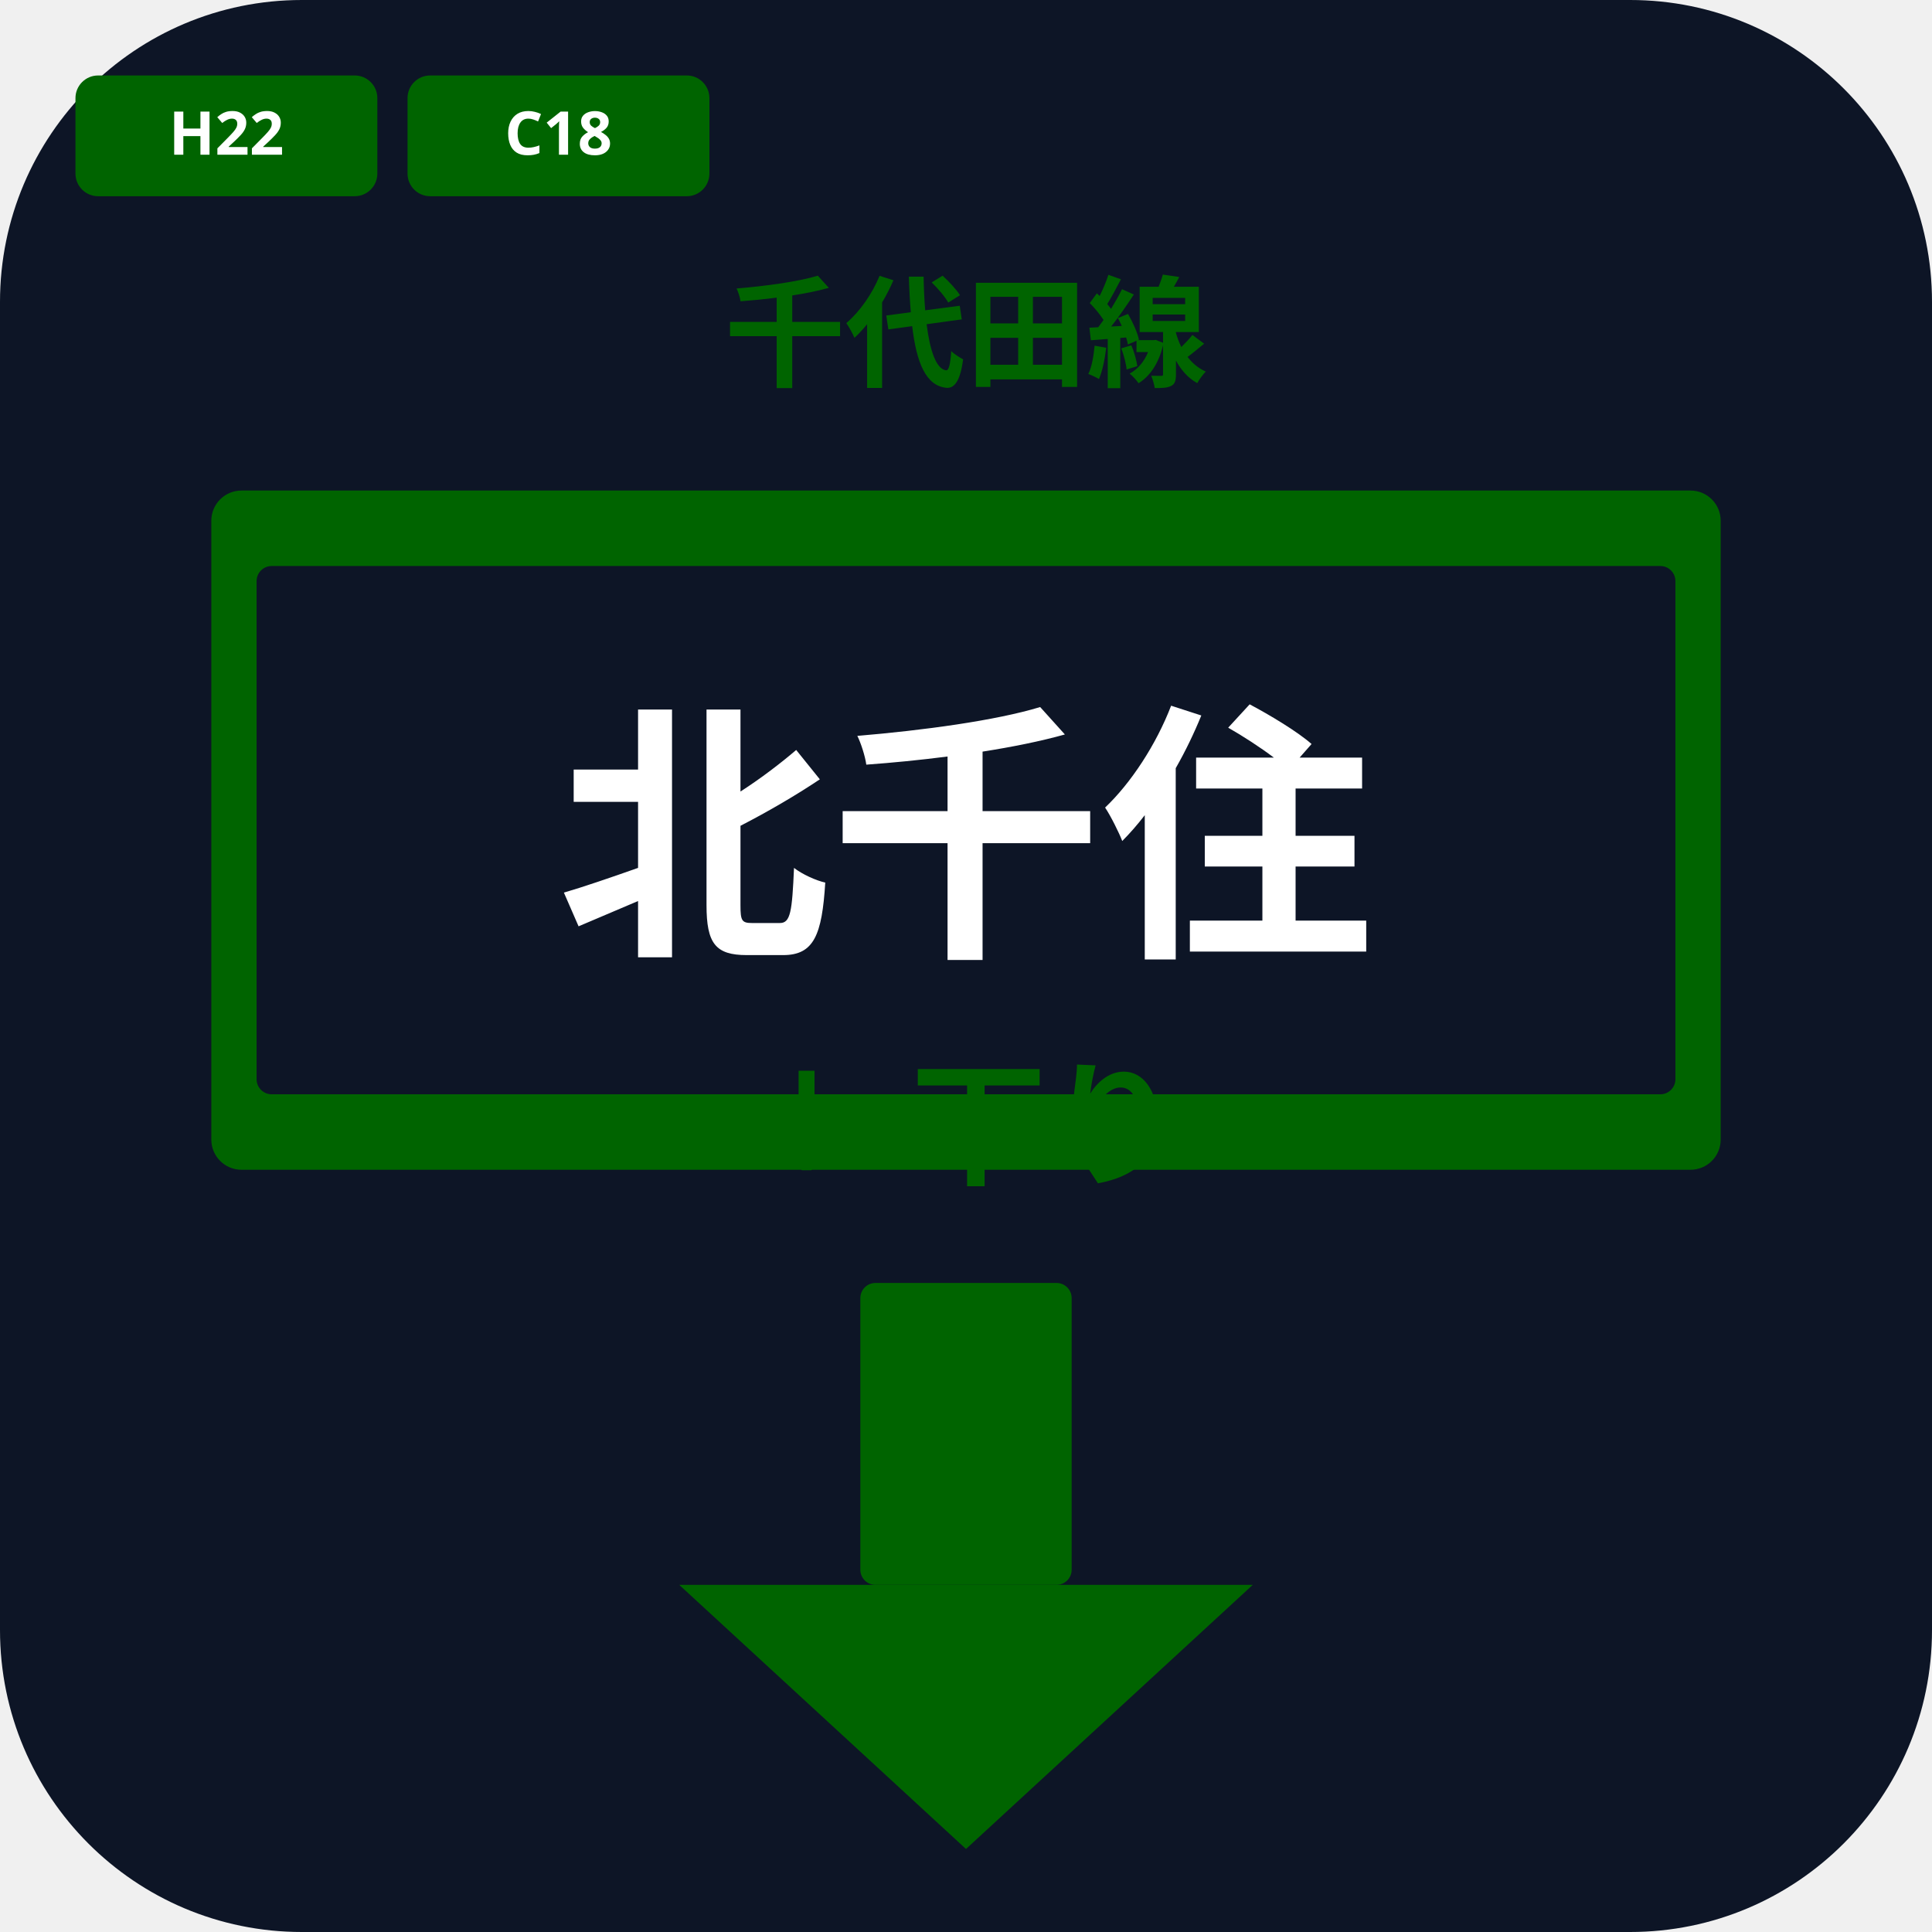
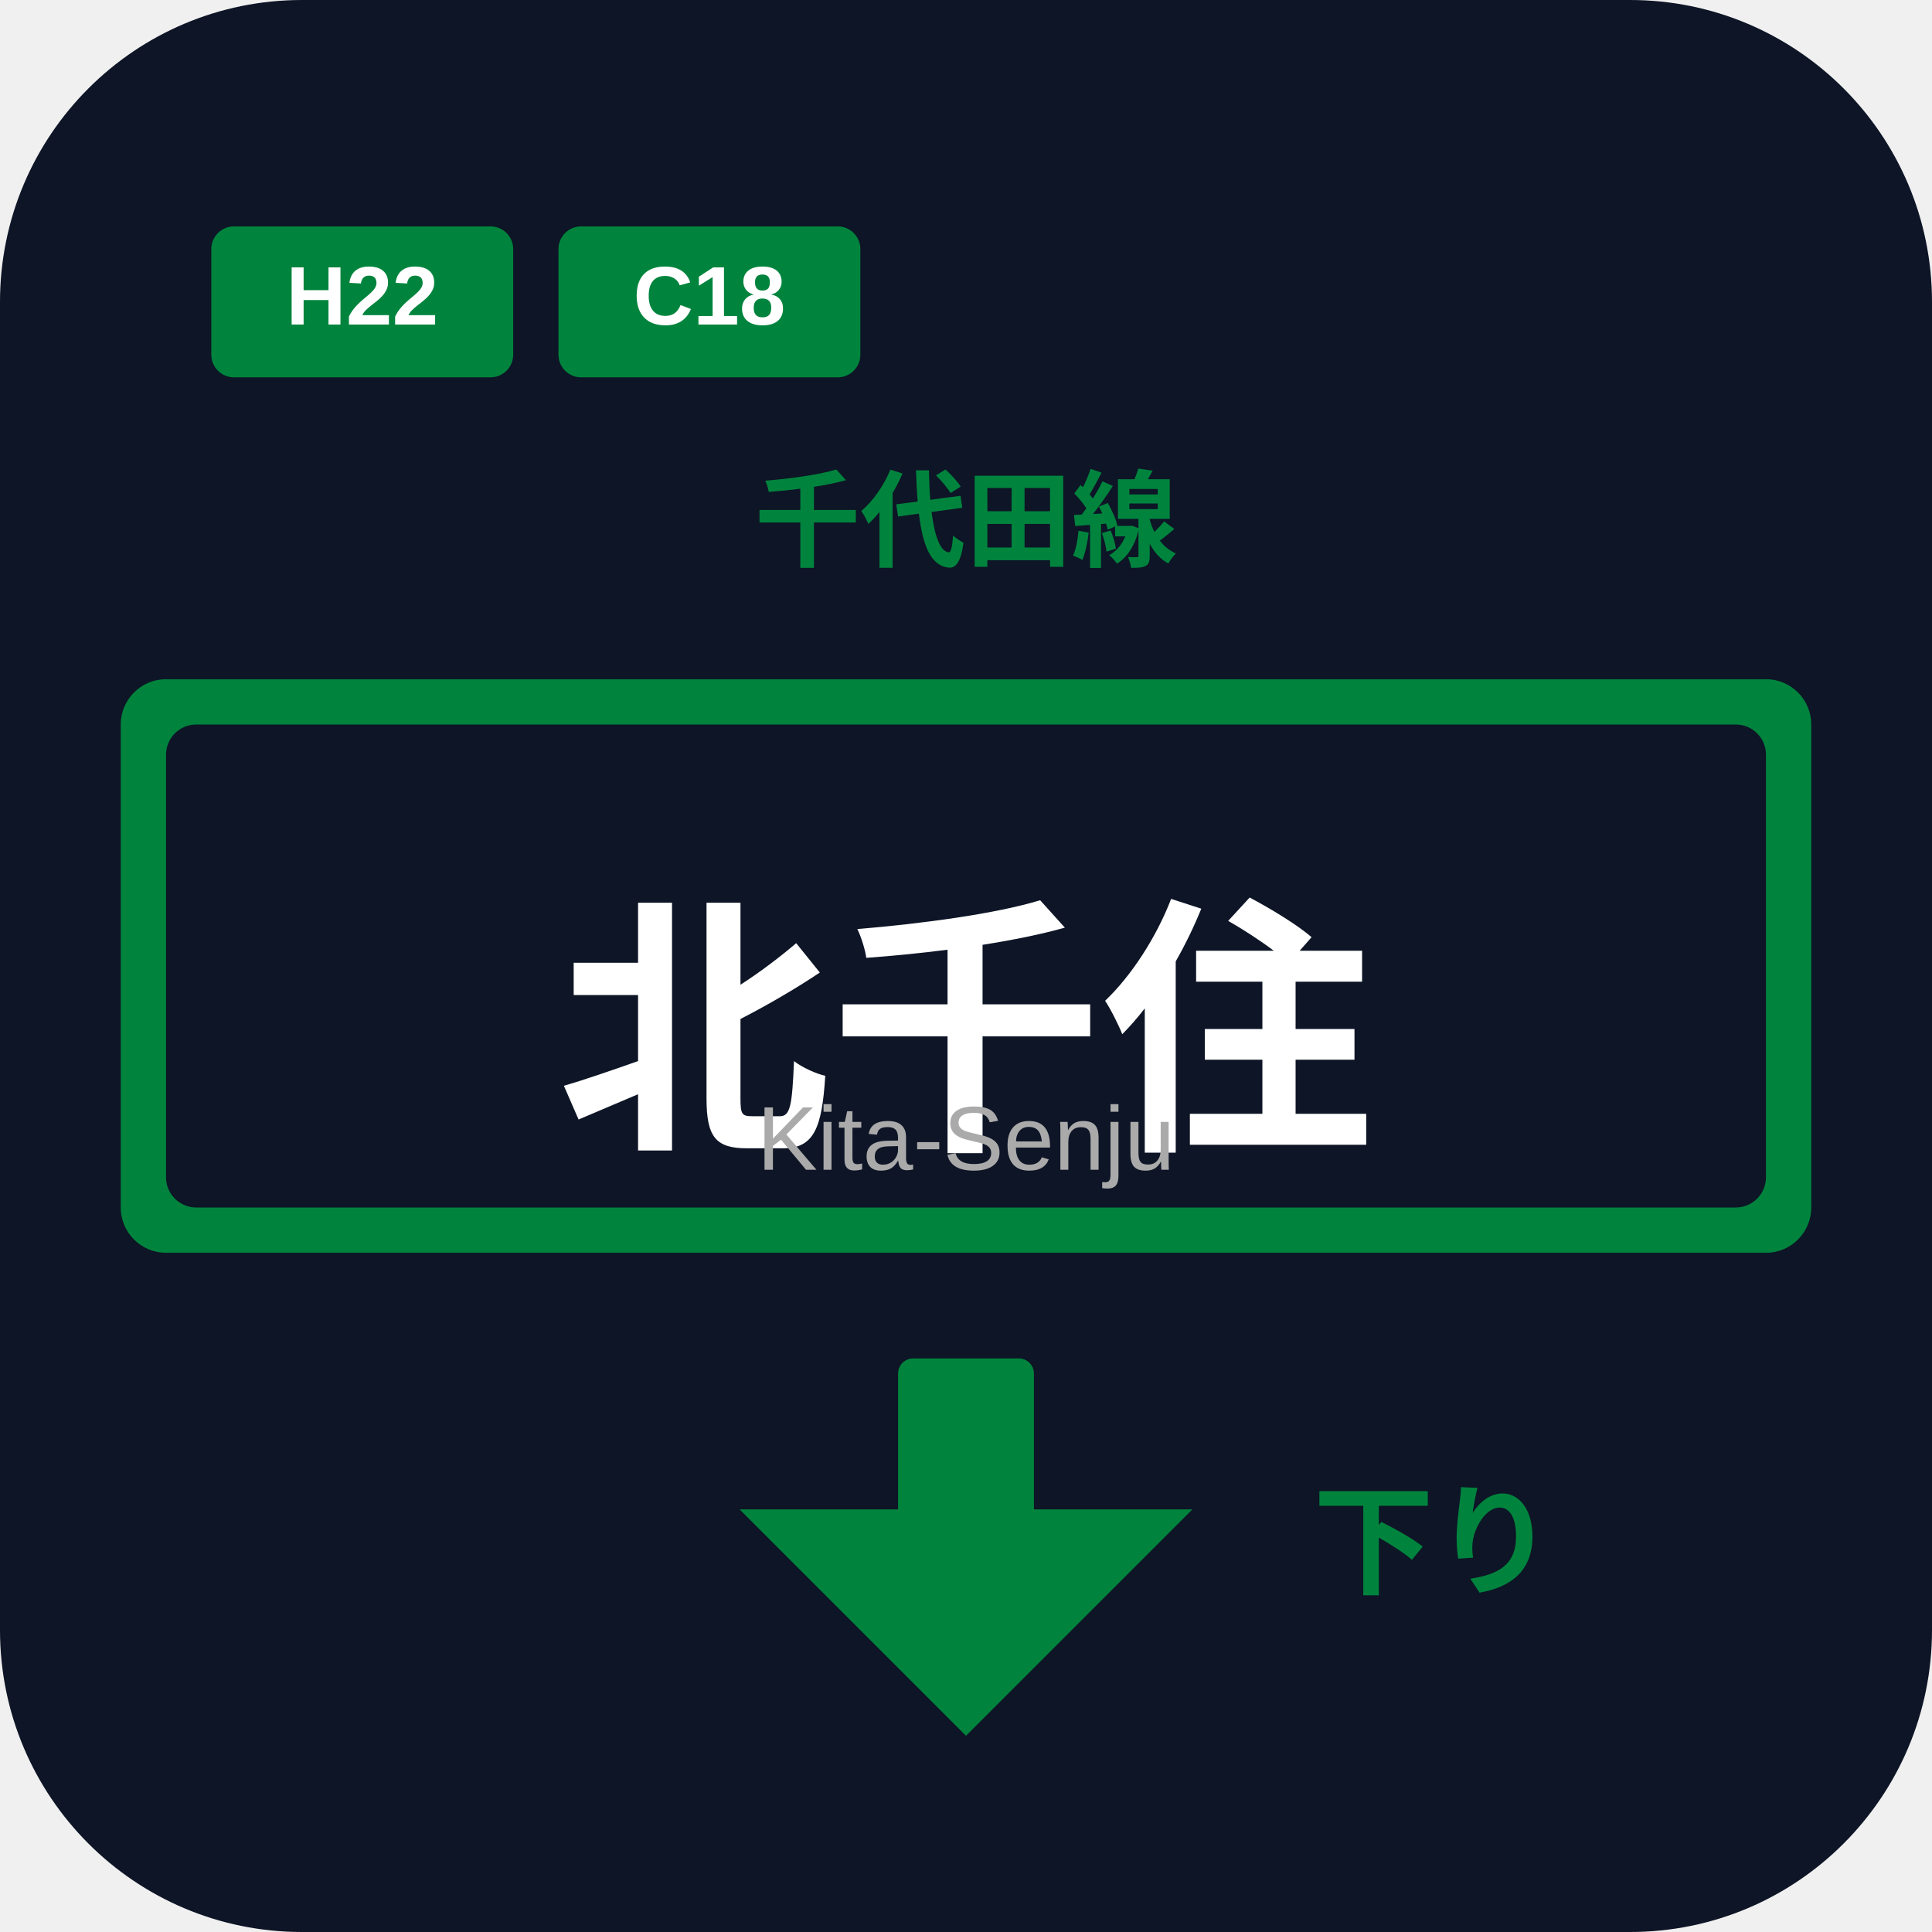
- <svg xmlns="http://www.w3.org/2000/svg" width="512" height="512" viewBox="0 0 512 512">
+ <svg xmlns="http://www.w3.org/2000/svg" viewBox="0 0 512 512" width="512" height="512">
  <rect width="512" height="512" rx="80" fill="#0d1526" />
-   <rect x="20" y="20" width="80" height="32" rx="6" fill="#006400" />
-   <text x="60" y="41" font-size="16" font-weight="bold" fill="white" text-anchor="middle" font-family="sans-serif">H22</text>
-   <rect x="108" y="20" width="80" height="32" rx="6" fill="#006400" />
-   <text x="148" y="41" font-size="16" font-weight="bold" fill="white" text-anchor="middle" font-family="sans-serif">C18</text>
-   <text x="256" y="100" font-size="32" font-weight="bold" fill="#006400" text-anchor="middle" font-family="sans-serif">千代田線</text>
-   <rect x="56" y="130" width="400" height="180" rx="8" fill="#006400" />
-   <rect x="68" y="150" width="376" height="140" rx="4" fill="#0d1526" />
-   <text x="256" y="248" font-size="72" font-weight="bold" fill="white" text-anchor="middle" font-family="sans-serif">北千住</text>
-   <text x="256" y="310" font-size="36" font-weight="bold" fill="#006400" text-anchor="middle" font-family="sans-serif">↓ 下り</text>
-   <rect x="228" y="340" width="56" height="80" rx="4" fill="#006400" />
-   <polygon points="180,420 256,490 332,420" fill="#006400" />
+   <rect x="32" y="180" width="448" height="152" rx="12" fill="#00843d" />
+   <rect x="44" y="192" width="424" height="128" rx="8" fill="#0d1526" />
+   <text x="256" y="274" font-family="'Noto Sans JP', 'Hiragino Kaku Gothic ProN', sans-serif" font-size="72" font-weight="700" fill="white" text-anchor="middle" dominant-baseline="middle">北千住</text>
+   <text x="256" y="310" font-family="'Helvetica Neue', Arial, sans-serif" font-size="24" font-weight="400" fill="#aaaaaa" text-anchor="middle">Kita-Senju</text>
+   <text x="256" y="148" font-family="'Noto Sans JP', 'Helvetica Neue', sans-serif" font-size="28" font-weight="700" fill="#00843d" text-anchor="middle">千代田線</text>
+   <rect x="238" y="360" width="36" height="60" rx="4" fill="#00843d" />
+   <polygon points="196,400 316,400 256,460" fill="#00843d" />
+   <text x="380" y="420" font-family="'Noto Sans JP', 'Helvetica Neue', sans-serif" font-size="32" font-weight="700" fill="#00843d" text-anchor="middle">下り</text>
+   <rect x="56" y="60" width="80" height="40" rx="6" fill="#00843d" />
+   <text x="96" y="86" font-family="'Helvetica Neue', Arial, sans-serif" font-size="22" font-weight="700" fill="white" text-anchor="middle">H22</text>
+   <rect x="148" y="60" width="80" height="40" rx="6" fill="#00843d" />
+   <text x="188" y="86" font-family="'Helvetica Neue', Arial, sans-serif" font-size="22" font-weight="700" fill="white" text-anchor="middle">C18</text>
</svg>
